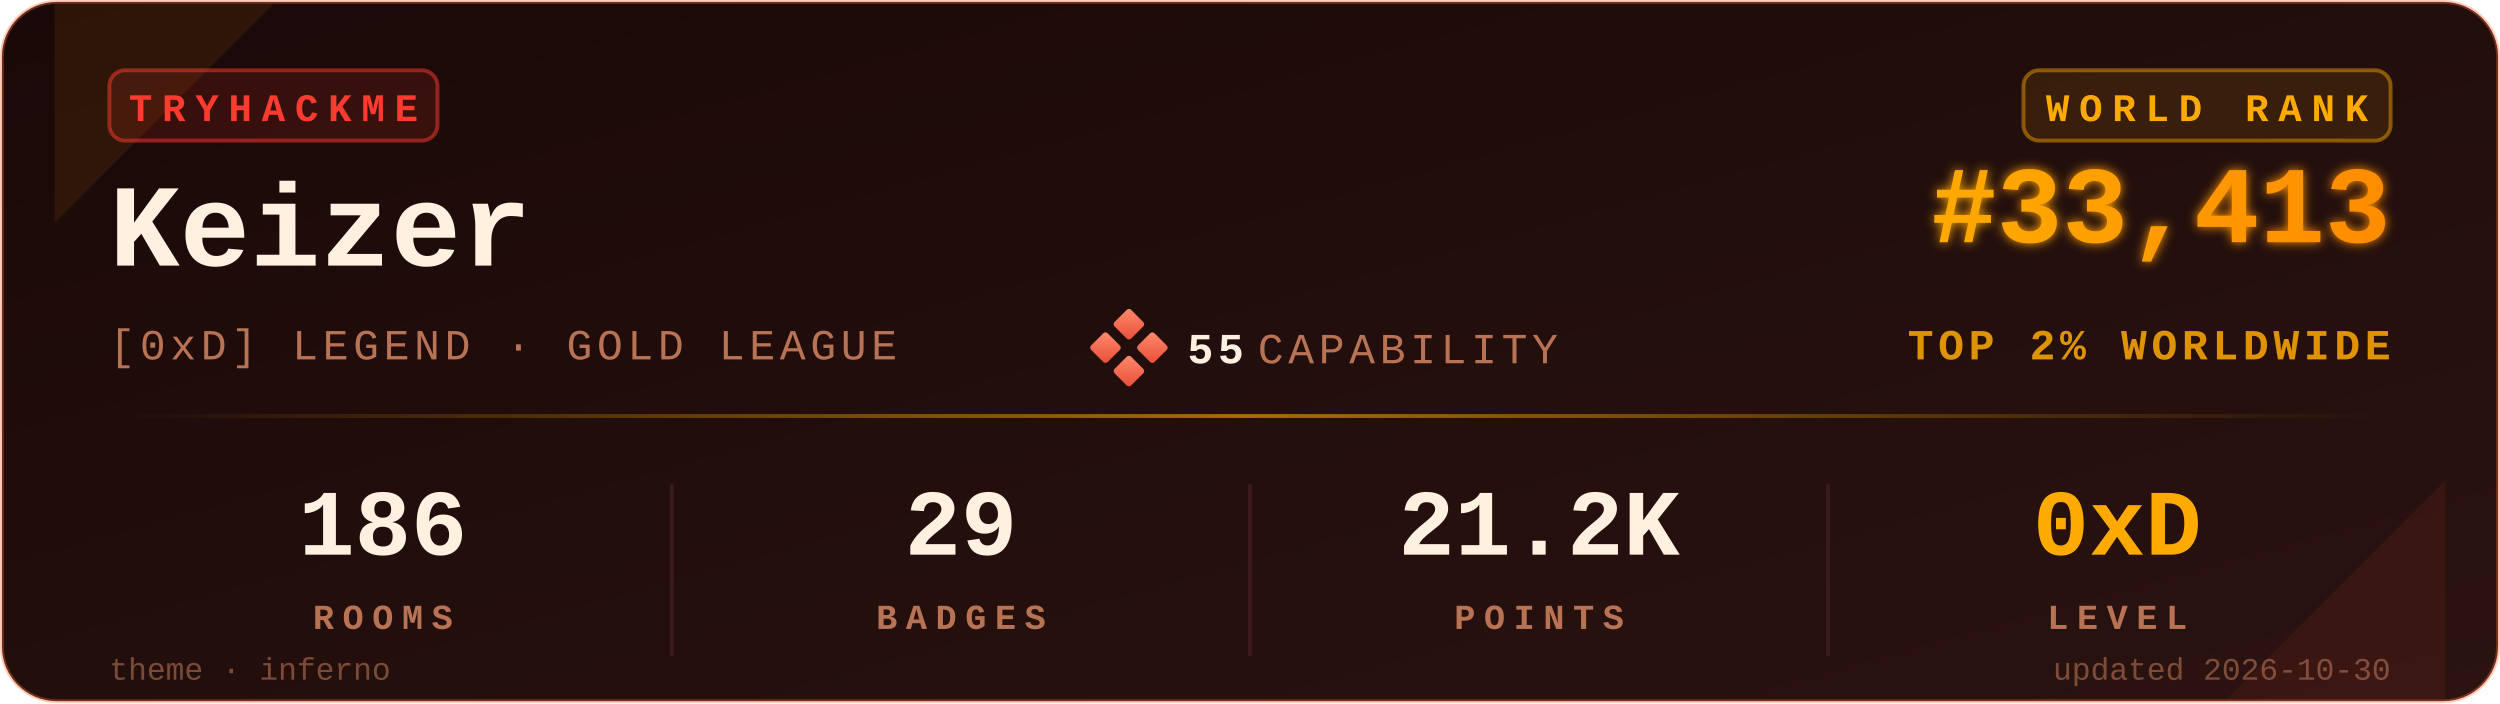
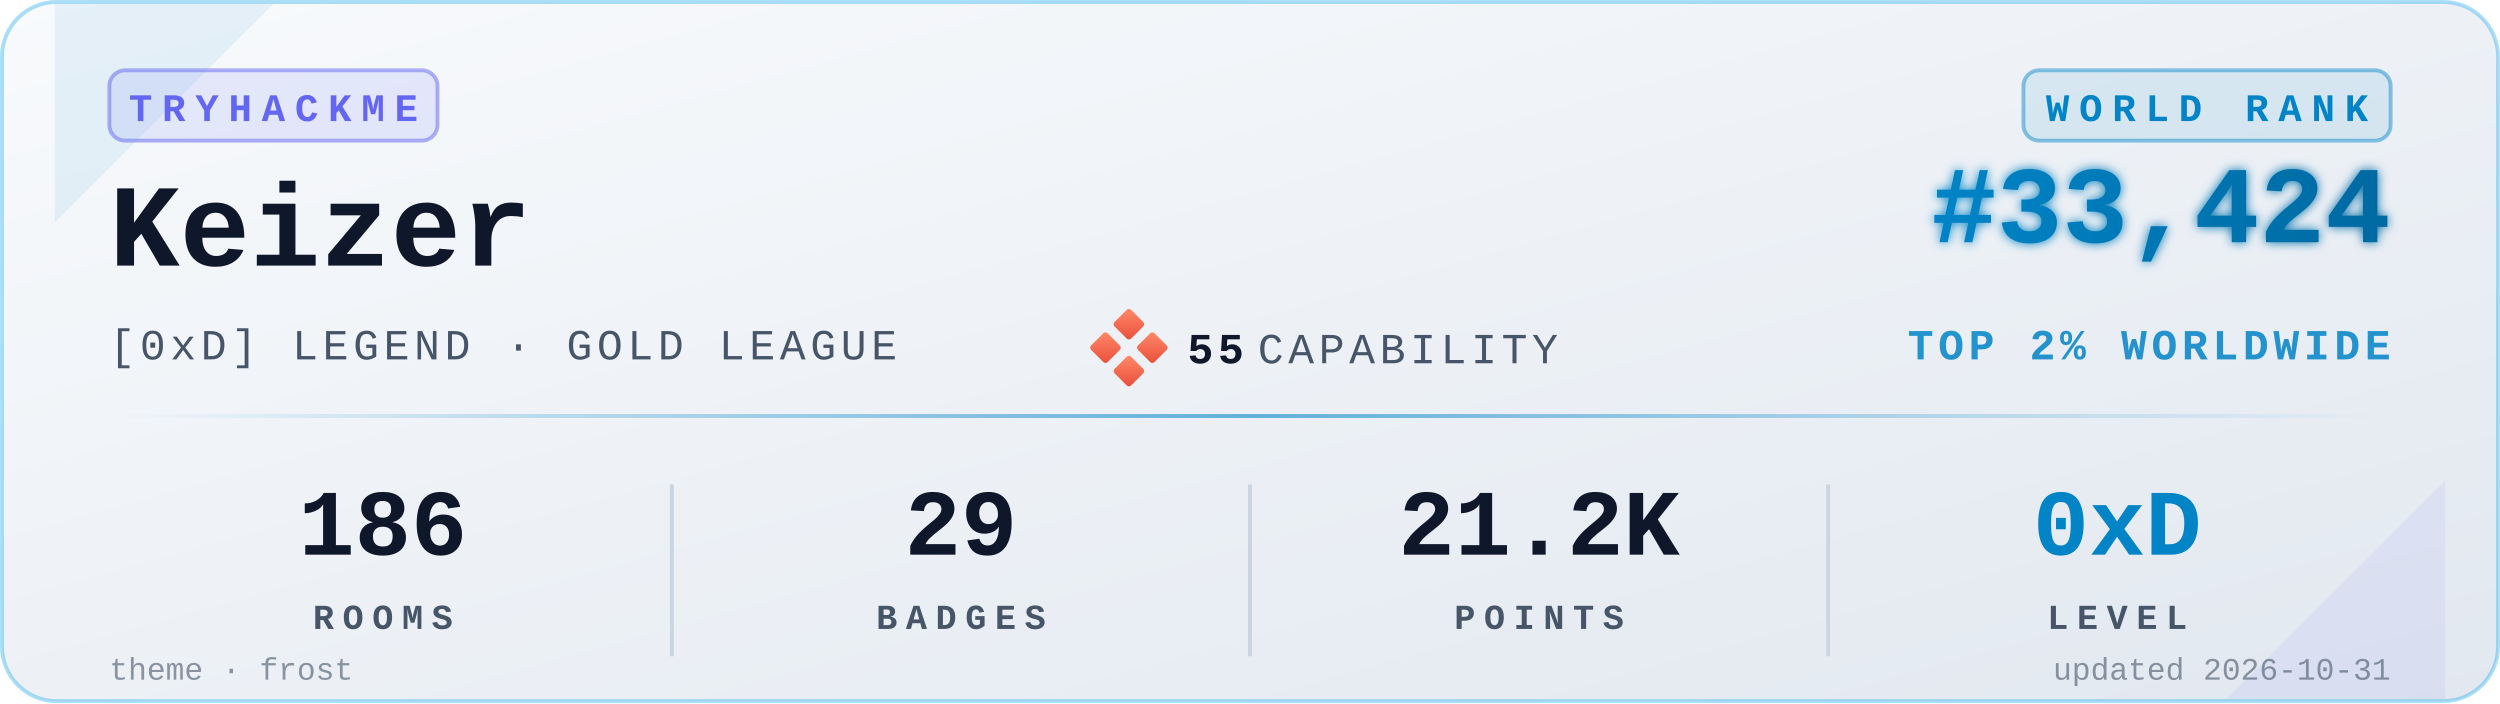
<svg xmlns="http://www.w3.org/2000/svg" viewBox="0 0 640 180" width="640" height="180" role="img" aria-label="TryHackMe stats for Keizer">
  <defs>
    <linearGradient id="bgGrad" x1="0" y1="0" x2="1" y2="1">
-       <stop offset="0%" stop-color="#1a0908" />
-       <stop offset="100%" stop-color="#2a1310" />
+       <stop offset="0%" stop-color="#f8fafc" />
+       <stop offset="100%" stop-color="#e2e8f0" />
    </linearGradient>
    <linearGradient id="rankGrad" x1="0" y1="0" x2="1" y2="0">
-       <stop offset="0%" stop-color="#FFAA00" />
-       <stop offset="100%" stop-color="#FF8C00" />
+       <stop offset="0%" stop-color="#0284C7" />
+       <stop offset="100%" stop-color="#0369A1" />
    </linearGradient>
    <linearGradient id="accentGrad" x1="0" y1="0" x2="1" y2="0">
-       <stop offset="0%" stop-color="#FFAA00" stop-opacity="0" />
-       <stop offset="50%" stop-color="#FFAA00" stop-opacity="0.6" />
-       <stop offset="100%" stop-color="#FFAA00" stop-opacity="0" />
+       <stop offset="0%" stop-color="#0284C7" stop-opacity="0" />
+       <stop offset="50%" stop-color="#0284C7" stop-opacity="0.6" />
+       <stop offset="100%" stop-color="#0284C7" stop-opacity="0" />
    </linearGradient>
    <linearGradient id="capGrad" x1="0" y1="0" x2="1" y2="1">
      <stop offset="0%" stop-color="#ff8a6b" />
      <stop offset="100%" stop-color="#e94e3a" />
    </linearGradient>
    <filter id="glow" x="-20%" y="-20%" width="140%" height="140%">
      <feGaussianBlur stdDeviation="1.4" result="b" />
      <feMerge>
        <feMergeNode in="b" />
        <feMergeNode in="SourceGraphic" />
      </feMerge>
    </filter>
  </defs>
-   <rect x="0.5" y="0.5" width="639" height="179" rx="14" ry="14" fill="url(#bgGrad)" stroke="#FF6B35" stroke-opacity="0.35" stroke-width="1" />
-   <path d="M 14,1 L 70,1 L 14,57 Z" fill="#FFAA00" opacity="0.08" />
-   <path d="M 626,179 L 570,179 L 626,123 Z" fill="#FF3B30" opacity="0.08" />
+   <rect x="0.5" y="0.5" width="639" height="179" rx="14" ry="14" fill="url(#bgGrad)" stroke="#0EA5E9" stroke-opacity="0.35" stroke-width="1" />
+   <path d="M 14,1 L 70,1 L 14,57 Z" fill="#0284C7" opacity="0.08" />
+   <path d="M 626,179 L 570,179 L 626,123 Z" fill="#6366F1" opacity="0.08" />
  <g transform="translate(28,18)">
-     <rect x="0" y="0" width="84" height="18" rx="4" ry="4" fill="#FF3B30" fill-opacity="0.12" stroke="#FF3B30" stroke-opacity="0.5" />
-     <text x="42" y="13" fill="#FF3B30" font-family="ui-monospace,'SF Mono','Menlo','Cascadia Code','Consolas','Liberation Mono',monospace" font-size="10" font-weight="700" letter-spacing="2.5" text-anchor="middle">TRYHACKME</text>
+     <rect x="0" y="0" width="84" height="18" rx="4" ry="4" fill="#6366F1" fill-opacity="0.12" stroke="#6366F1" stroke-opacity="0.5" />
+     <text x="42" y="13" fill="#6366F1" font-family="ui-monospace,'SF Mono','Menlo','Cascadia Code','Consolas','Liberation Mono',monospace" font-size="10" font-weight="700" letter-spacing="2.5" text-anchor="middle">TRYHACKME</text>
  </g>
-   <text x="28" y="68" fill="#FFF0E0" font-family="ui-monospace,'SF Mono','Menlo','Cascadia Code','Consolas','Liberation Mono',monospace" font-size="30" font-weight="700">Keizer</text>
-   <text x="28" y="92" fill="#B87355" font-family="ui-monospace,'SF Mono','Menlo','Cascadia Code','Consolas','Liberation Mono',monospace" font-size="11" font-weight="500" letter-spacing="1.2">[0xD] LEGEND · GOLD LEAGUE</text>
+   <text x="28" y="68" fill="#0f172a" font-family="ui-monospace,'SF Mono','Menlo','Cascadia Code','Consolas','Liberation Mono',monospace" font-size="30" font-weight="700">Keizer</text>
+   <text x="28" y="92" fill="#475569" font-family="ui-monospace,'SF Mono','Menlo','Cascadia Code','Consolas','Liberation Mono',monospace" font-size="11" font-weight="500" letter-spacing="1.2">[0xD] LEGEND · GOLD LEAGUE</text>
  <g transform="translate(280,80)">
    <rect x="6" y="0" width="6" height="6" rx="0.8" fill="url(#capGrad)" transform="rotate(45 9 3)" />
    <rect x="0" y="6" width="6" height="6" rx="0.8" fill="url(#capGrad)" transform="rotate(45 3 9)" />
    <rect x="12" y="6" width="6" height="6" rx="0.8" fill="url(#capGrad)" transform="rotate(45 15 9)" />
    <rect x="6" y="12" width="6" height="6" rx="0.8" fill="url(#capGrad)" transform="rotate(45 9 15)" />
-     <text x="24" y="13" fill="#FFF0E0" font-family="ui-monospace,'SF Mono','Menlo','Cascadia Code','Consolas','Liberation Mono',monospace" font-size="11" font-weight="700" letter-spacing="1.2">55</text>
-     <text x="42" y="13" fill="#B87355" font-family="ui-monospace,'SF Mono','Menlo','Cascadia Code','Consolas','Liberation Mono',monospace" font-size="11" font-weight="500" letter-spacing="1.2">CAPABILITY</text>
+     <text x="24" y="13" fill="#0f172a" font-family="ui-monospace,'SF Mono','Menlo','Cascadia Code','Consolas','Liberation Mono',monospace" font-size="11" font-weight="700" letter-spacing="1.2">55</text>
+     <text x="42" y="13" fill="#475569" font-family="ui-monospace,'SF Mono','Menlo','Cascadia Code','Consolas','Liberation Mono',monospace" font-size="11" font-weight="500" letter-spacing="1.2">CAPABILITY</text>
  </g>
  <g transform="translate(612,18)">
-     <rect x="-94" y="0" width="94" height="18" rx="4" ry="4" fill="#FFAA00" fill-opacity="0.10" stroke="#FFAA00" stroke-opacity="0.45" />
-     <text x="-47" y="13" fill="#FFAA00" font-family="ui-monospace,'SF Mono','Menlo','Cascadia Code','Consolas','Liberation Mono',monospace" font-size="10" font-weight="700" letter-spacing="2.5" text-anchor="middle">WORLD RANK</text>
+     <rect x="-94" y="0" width="94" height="18" rx="4" ry="4" fill="#0284C7" fill-opacity="0.10" stroke="#0284C7" stroke-opacity="0.45" />
+     <text x="-47" y="13" fill="#0284C7" font-family="ui-monospace,'SF Mono','Menlo','Cascadia Code','Consolas','Liberation Mono',monospace" font-size="10" font-weight="700" letter-spacing="2.5" text-anchor="middle">WORLD RANK</text>
  </g>
-   <text x="612" y="62" fill="url(#rankGrad)" font-family="ui-monospace,'SF Mono','Menlo','Cascadia Code','Consolas','Liberation Mono',monospace" font-size="28" font-weight="700" text-anchor="end" filter="url(#glow)">#33,413</text>
-   <text x="612" y="92" fill="#FFAA00" fill-opacity="0.85" font-family="ui-monospace,'SF Mono','Menlo','Cascadia Code','Consolas','Liberation Mono',monospace" font-size="11" font-weight="600" letter-spacing="1.2" text-anchor="end">TOP 2% WORLDWIDE</text>
+   <text x="612" y="62" fill="url(#rankGrad)" font-family="ui-monospace,'SF Mono','Menlo','Cascadia Code','Consolas','Liberation Mono',monospace" font-size="28" font-weight="700" text-anchor="end" filter="url(#glow)">#33,424</text>
+   <text x="612" y="92" fill="#0284C7" fill-opacity="0.85" font-family="ui-monospace,'SF Mono','Menlo','Cascadia Code','Consolas','Liberation Mono',monospace" font-size="11" font-weight="600" letter-spacing="1.2" text-anchor="end">TOP 2% WORLDWIDE</text>
  <rect x="28" y="106" width="584" height="1" fill="url(#accentGrad)" />
  <g font-family="ui-monospace,'SF Mono','Menlo','Cascadia Code','Consolas','Liberation Mono',monospace" text-anchor="middle">
-     <text x="98" y="142" fill="#FFF0E0" font-size="24" font-weight="700">186</text>
-     <text x="98" y="161" fill="#B87355" font-size="9" font-weight="600" letter-spacing="2.2">ROOMS</text>
-     <text x="246" y="142" fill="#FFF0E0" font-size="24" font-weight="700">29</text>
-     <text x="246" y="161" fill="#B87355" font-size="9" font-weight="600" letter-spacing="2.2">BADGES</text>
-     <text x="394" y="142" fill="#FFF0E0" font-size="24" font-weight="700">21.2K</text>
-     <text x="394" y="161" fill="#B87355" font-size="9" font-weight="600" letter-spacing="2.2">POINTS</text>
-     <text x="542" y="142" fill="#FFAA00" font-size="24" font-weight="700">0xD</text>
-     <text x="542" y="161" fill="#B87355" font-size="9" font-weight="600" letter-spacing="2.2">LEVEL</text>
+     <text x="98" y="142" fill="#0f172a" font-size="24" font-weight="700">186</text>
+     <text x="98" y="161" fill="#475569" font-size="9" font-weight="600" letter-spacing="2.2">ROOMS</text>
+     <text x="246" y="142" fill="#0f172a" font-size="24" font-weight="700">29</text>
+     <text x="246" y="161" fill="#475569" font-size="9" font-weight="600" letter-spacing="2.2">BADGES</text>
+     <text x="394" y="142" fill="#0f172a" font-size="24" font-weight="700">21.2K</text>
+     <text x="394" y="161" fill="#475569" font-size="9" font-weight="600" letter-spacing="2.2">POINTS</text>
+     <text x="542" y="142" fill="#0284C7" font-size="24" font-weight="700">0xD</text>
+     <text x="542" y="161" fill="#475569" font-size="9" font-weight="600" letter-spacing="2.2">LEVEL</text>
  </g>
-   <line x1="172" y1="124" x2="172" y2="168" stroke="#3a1a1a" stroke-width="1" />
-   <line x1="320" y1="124" x2="320" y2="168" stroke="#3a1a1a" stroke-width="1" />
-   <line x1="468" y1="124" x2="468" y2="168" stroke="#3a1a1a" stroke-width="1" />
-   <text x="28" y="174" fill="#B87355" fill-opacity="0.6" font-family="ui-monospace,'SF Mono','Menlo','Cascadia Code','Consolas','Liberation Mono',monospace" font-size="8" font-weight="500">theme · inferno</text>
-   <text x="612" y="174" fill="#B87355" fill-opacity="0.6" font-family="ui-monospace,'SF Mono','Menlo','Cascadia Code','Consolas','Liberation Mono',monospace" font-size="8" font-weight="500" text-anchor="end">updated 2026-10-30</text>
+   <line x1="172" y1="124" x2="172" y2="168" stroke="#cbd5e1" stroke-width="1" />
+   <line x1="320" y1="124" x2="320" y2="168" stroke="#cbd5e1" stroke-width="1" />
+   <line x1="468" y1="124" x2="468" y2="168" stroke="#cbd5e1" stroke-width="1" />
+   <text x="28" y="174" fill="#475569" fill-opacity="0.6" font-family="ui-monospace,'SF Mono','Menlo','Cascadia Code','Consolas','Liberation Mono',monospace" font-size="8" font-weight="500">theme · frost</text>
+   <text x="612" y="174" fill="#475569" fill-opacity="0.6" font-family="ui-monospace,'SF Mono','Menlo','Cascadia Code','Consolas','Liberation Mono',monospace" font-size="8" font-weight="500" text-anchor="end">updated 2026-10-31</text>
</svg>
